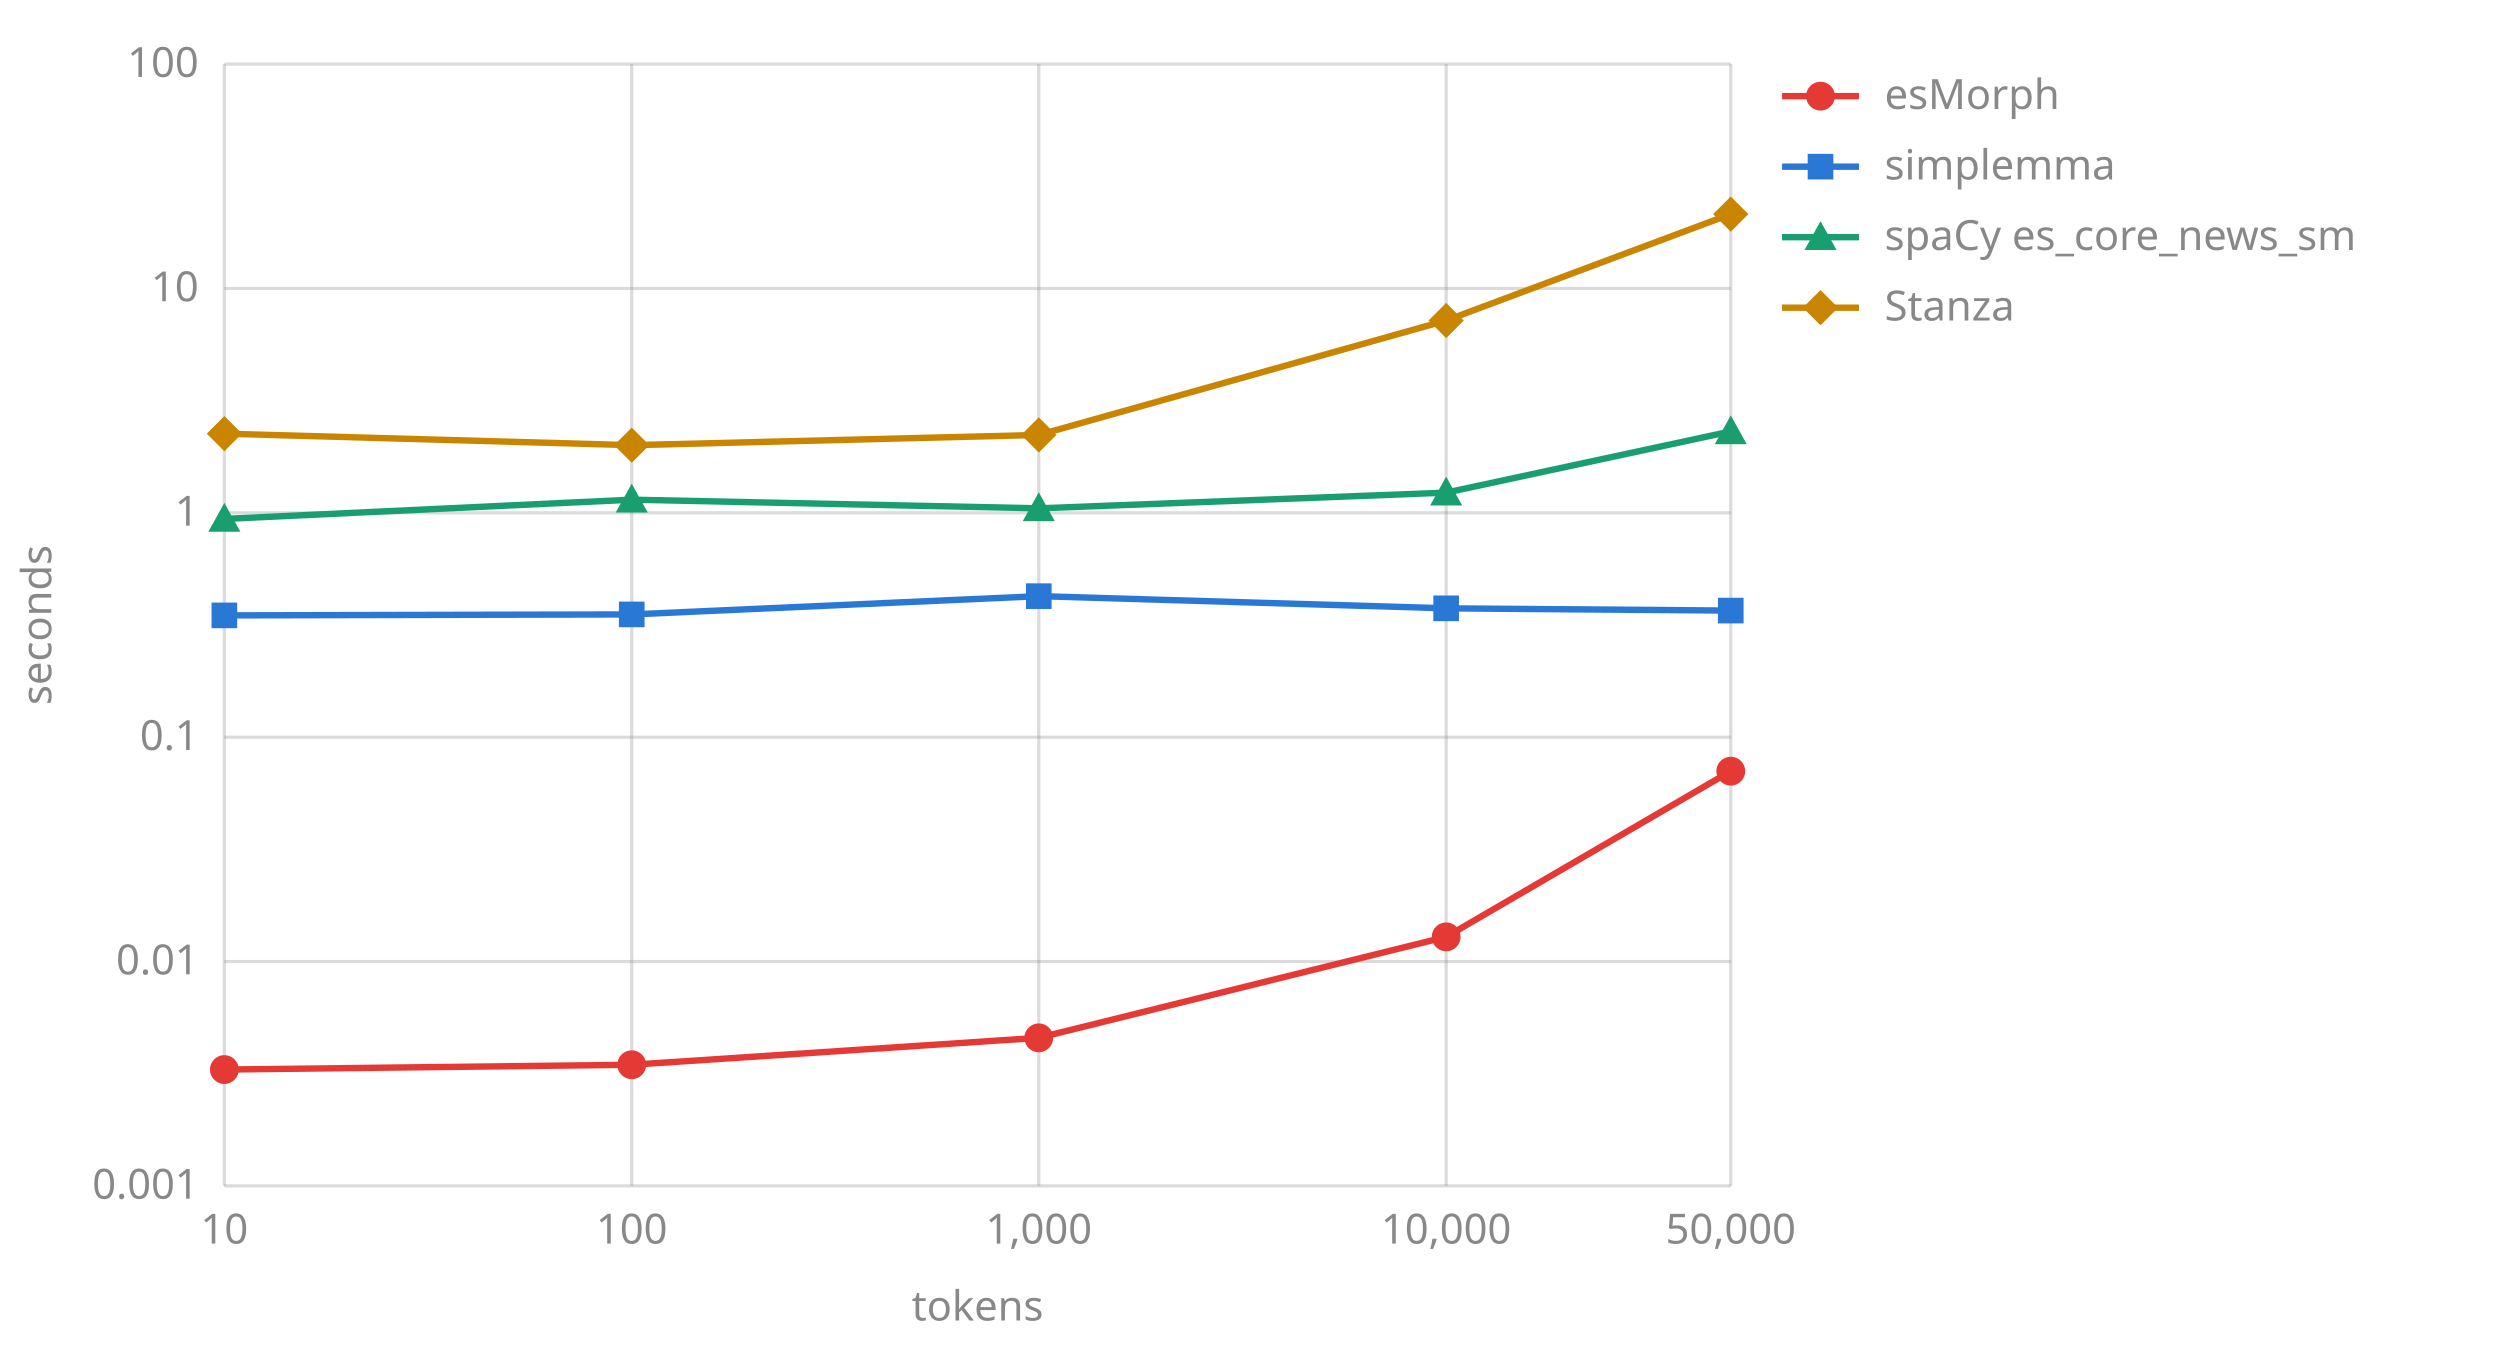
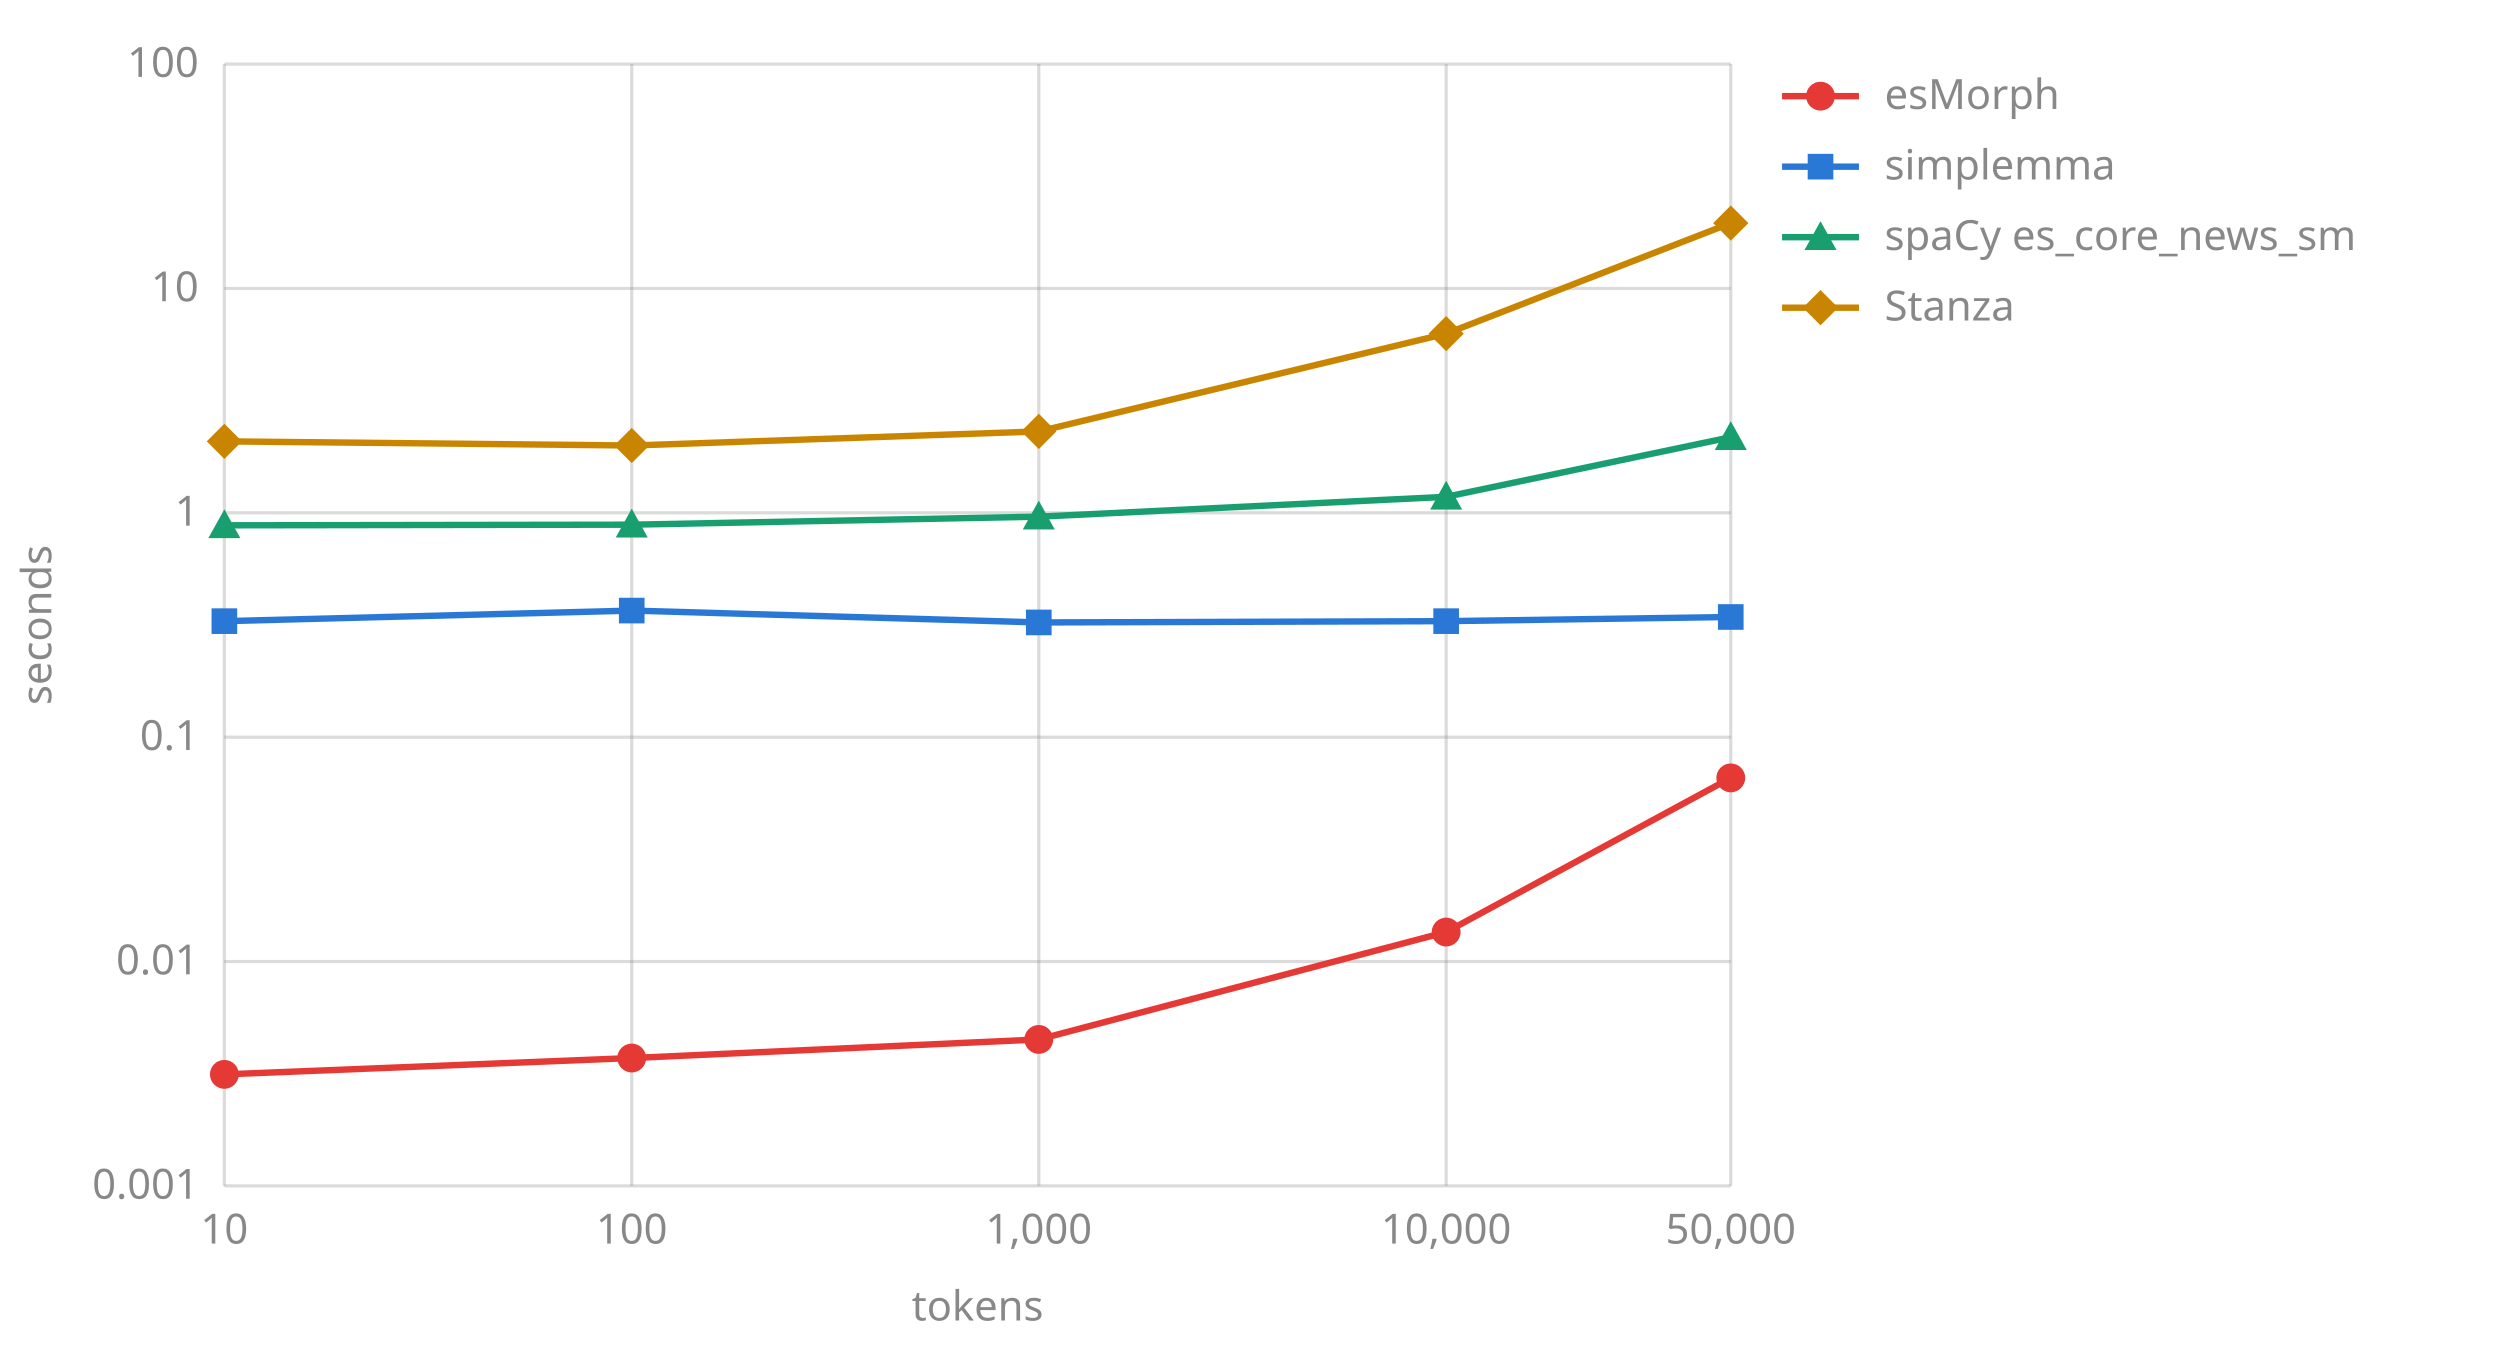
<svg xmlns="http://www.w3.org/2000/svg" viewBox="0 0 780 420" width="780" height="420">
  <line x1="70" y1="370.0" x2="540" y2="370.0" stroke="#888" stroke-opacity="0.3" />
  <text x="62" y="374.0" text-anchor="end" font-family="sans-serif" font-size="13" fill="#888">0.001</text>
  <line x1="70" y1="300.0" x2="540" y2="300.0" stroke="#888" stroke-opacity="0.3" />
  <text x="62" y="304.0" text-anchor="end" font-family="sans-serif" font-size="13" fill="#888">0.01</text>
  <line x1="70" y1="230.0" x2="540" y2="230.0" stroke="#888" stroke-opacity="0.3" />
  <text x="62" y="234.0" text-anchor="end" font-family="sans-serif" font-size="13" fill="#888">0.1</text>
  <line x1="70" y1="160.0" x2="540" y2="160.0" stroke="#888" stroke-opacity="0.3" />
  <text x="62" y="164.0" text-anchor="end" font-family="sans-serif" font-size="13" fill="#888">1</text>
  <line x1="70" y1="90.0" x2="540" y2="90.0" stroke="#888" stroke-opacity="0.3" />
  <text x="62" y="94.0" text-anchor="end" font-family="sans-serif" font-size="13" fill="#888">10</text>
  <line x1="70" y1="20.0" x2="540" y2="20.0" stroke="#888" stroke-opacity="0.3" />
  <text x="62" y="24.0" text-anchor="end" font-family="sans-serif" font-size="13" fill="#888">100</text>
  <line x1="70.0" y1="20" x2="70.0" y2="370" stroke="#888" stroke-opacity="0.3" />
  <text x="70.0" y="388" text-anchor="middle" font-family="sans-serif" font-size="13" fill="#888">10</text>
  <line x1="197.1" y1="20" x2="197.1" y2="370" stroke="#888" stroke-opacity="0.3" />
  <text x="197.1" y="388" text-anchor="middle" font-family="sans-serif" font-size="13" fill="#888">100</text>
  <line x1="324.1" y1="20" x2="324.1" y2="370" stroke="#888" stroke-opacity="0.3" />
  <text x="324.1" y="388" text-anchor="middle" font-family="sans-serif" font-size="13" fill="#888">1,000</text>
  <line x1="451.2" y1="20" x2="451.2" y2="370" stroke="#888" stroke-opacity="0.3" />
  <text x="451.2" y="388" text-anchor="middle" font-family="sans-serif" font-size="13" fill="#888">10,000</text>
  <line x1="540.0" y1="20" x2="540.0" y2="370" stroke="#888" stroke-opacity="0.3" />
  <text x="540.0" y="388" text-anchor="middle" font-family="sans-serif" font-size="13" fill="#888">50,000</text>
  <text x="305.0" y="412" text-anchor="middle" font-family="sans-serif" font-size="13" fill="#888">tokens</text>
  <text x="16" y="195.0" transform="rotate(-90 16 195.0)" text-anchor="middle" font-family="sans-serif" font-size="13" fill="#888">seconds</text>
-   <polyline points="70.0,333.7 197.1,332.2 324.1,323.8 451.2,292.3 540.0,240.6" fill="none" stroke="#e53935" stroke-width="2" />
-   <circle cx="70.0" cy="333.7" r="4.5" fill="#e53935" />
-   <circle cx="197.1" cy="332.2" r="4.5" fill="#e53935" />
-   <circle cx="324.1" cy="323.8" r="4.5" fill="#e53935" />
-   <circle cx="451.2" cy="292.3" r="4.5" fill="#e53935" />
-   <circle cx="540.0" cy="240.6" r="4.5" fill="#e53935" />
+   <polyline points="70.0,335.2 197.1,330.1 324.1,324.3 451.2,290.8 540.0,242.7" fill="none" stroke="#e53935" stroke-width="2" />
+   <circle cx="70.0" cy="335.2" r="4.5" fill="#e53935" />
+   <circle cx="197.1" cy="330.1" r="4.5" fill="#e53935" />
+   <circle cx="324.1" cy="324.3" r="4.5" fill="#e53935" />
+   <circle cx="451.2" cy="290.8" r="4.5" fill="#e53935" />
+   <circle cx="540.0" cy="242.7" r="4.5" fill="#e53935" />
  <line x1="556" y1="30" x2="580" y2="30" stroke="#e53935" stroke-width="2" />
  <circle cx="568.0" cy="30.0" r="4.5" fill="#e53935" />
  <text x="588" y="34" font-family="sans-serif" font-size="13" fill="#888">esMorph</text>
-   <polyline points="70.0,192.0 197.1,191.7 324.1,186.0 451.2,189.8 540.0,190.5" fill="none" stroke="#2a78d6" stroke-width="2" />
-   <rect x="66.0" y="188.0" width="8" height="8" fill="#2a78d6" />
-   <rect x="193.1" y="187.7" width="8" height="8" fill="#2a78d6" />
-   <rect x="320.1" y="182.0" width="8" height="8" fill="#2a78d6" />
-   <rect x="447.2" y="185.8" width="8" height="8" fill="#2a78d6" />
-   <rect x="536.0" y="186.5" width="8" height="8" fill="#2a78d6" />
+   <polyline points="70.0,193.8 197.1,190.5 324.1,194.2 451.2,193.8 540.0,192.5" fill="none" stroke="#2a78d6" stroke-width="2" />
+   <rect x="66.0" y="189.8" width="8" height="8" fill="#2a78d6" />
+   <rect x="193.1" y="186.5" width="8" height="8" fill="#2a78d6" />
+   <rect x="320.1" y="190.2" width="8" height="8" fill="#2a78d6" />
+   <rect x="447.2" y="189.8" width="8" height="8" fill="#2a78d6" />
+   <rect x="536.0" y="188.5" width="8" height="8" fill="#2a78d6" />
  <line x1="556" y1="52" x2="580" y2="52" stroke="#2a78d6" stroke-width="2" />
  <rect x="564.0" y="48.0" width="8" height="8" fill="#2a78d6" />
  <text x="588" y="56" font-family="sans-serif" font-size="13" fill="#888">simplemma</text>
-   <polyline points="70.0,161.9 197.1,155.9 324.1,158.6 451.2,153.7 540.0,134.6" fill="none" stroke="#199e70" stroke-width="2" />
-   <polygon points="70.0,156.9 75.0,165.9 65.0,165.9" fill="#199e70" />
-   <polygon points="197.1,150.9 202.1,159.9 192.1,159.9" fill="#199e70" />
-   <polygon points="324.1,153.6 329.1,162.6 319.1,162.6" fill="#199e70" />
-   <polygon points="451.2,148.7 456.2,157.7 446.2,157.7" fill="#199e70" />
-   <polygon points="540.0,129.6 545.0,138.6 535.0,138.6" fill="#199e70" />
+   <polyline points="70.0,163.9 197.1,163.7 324.1,161.2 451.2,155.0 540.0,136.4" fill="none" stroke="#199e70" stroke-width="2" />
+   <polygon points="70.0,158.9 75.0,167.9 65.0,167.9" fill="#199e70" />
+   <polygon points="197.1,158.7 202.1,167.7 192.1,167.7" fill="#199e70" />
+   <polygon points="324.1,156.2 329.1,165.2 319.1,165.2" fill="#199e70" />
+   <polygon points="451.2,150.0 456.2,159.0 446.2,159.0" fill="#199e70" />
+   <polygon points="540.0,131.4 545.0,140.4 535.0,140.4" fill="#199e70" />
  <line x1="556" y1="74" x2="580" y2="74" stroke="#199e70" stroke-width="2" />
  <polygon points="568.0,69.0 573.0,78.0 563.0,78.0" fill="#199e70" />
  <text x="588" y="78" font-family="sans-serif" font-size="13" fill="#888">spaCy es_core_news_sm</text>
-   <polyline points="70.0,135.3 197.1,138.9 324.1,135.7 451.2,100.0 540.0,66.8" fill="none" stroke="#c98500" stroke-width="2" />
-   <polygon points="70.0,129.8 75.5,135.3 70.0,140.8 64.5,135.3" fill="#c98500" />
-   <polygon points="197.1,133.4 202.6,138.9 197.1,144.4 191.6,138.9" fill="#c98500" />
-   <polygon points="324.1,130.2 329.6,135.7 324.1,141.2 318.6,135.7" fill="#c98500" />
-   <polygon points="451.2,94.5 456.7,100.0 451.2,105.5 445.7,100.0" fill="#c98500" />
-   <polygon points="540.0,61.3 545.5,66.8 540.0,72.3 534.5,66.8" fill="#c98500" />
+   <polyline points="70.0,137.7 197.1,139.0 324.1,134.6 451.2,104.1 540.0,69.6" fill="none" stroke="#c98500" stroke-width="2" />
+   <polygon points="70.0,132.2 75.5,137.7 70.0,143.2 64.5,137.7" fill="#c98500" />
+   <polygon points="197.1,133.5 202.6,139.0 197.1,144.5 191.6,139.0" fill="#c98500" />
+   <polygon points="324.1,129.1 329.6,134.6 324.1,140.1 318.6,134.6" fill="#c98500" />
+   <polygon points="451.2,98.6 456.7,104.1 451.2,109.6 445.7,104.1" fill="#c98500" />
+   <polygon points="540.0,64.1 545.5,69.6 540.0,75.1 534.5,69.6" fill="#c98500" />
  <line x1="556" y1="96" x2="580" y2="96" stroke="#c98500" stroke-width="2" />
  <polygon points="568.0,90.5 573.5,96.0 568.0,101.5 562.5,96.0" fill="#c98500" />
  <text x="588" y="100" font-family="sans-serif" font-size="13" fill="#888">Stanza</text>
</svg>
